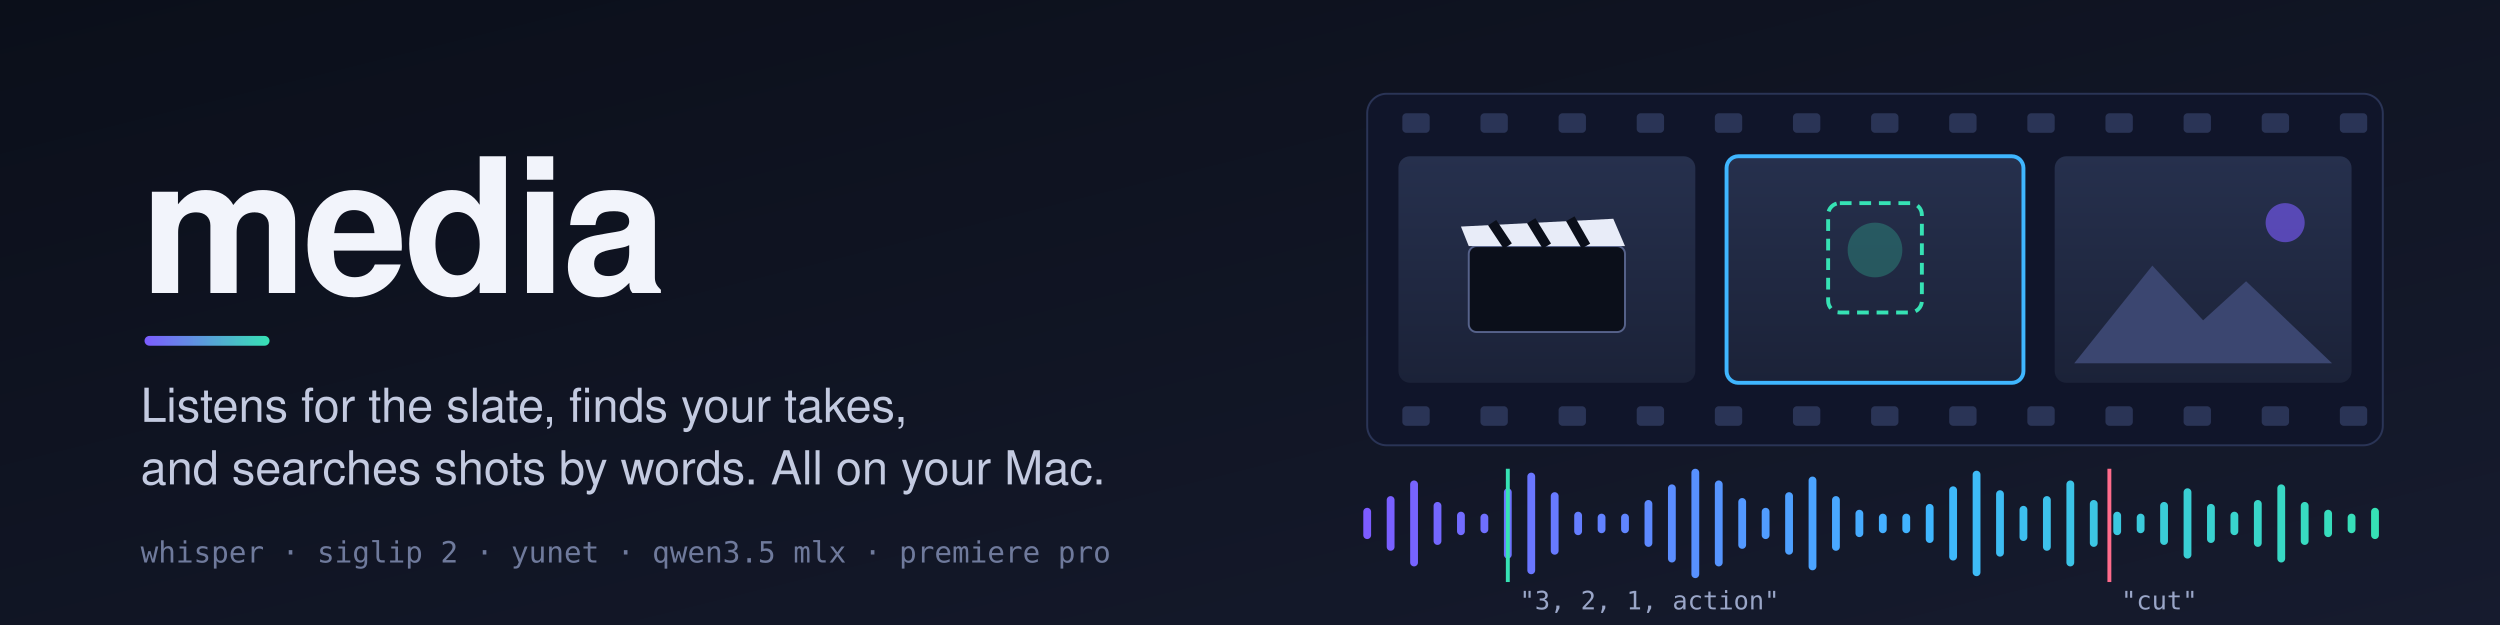
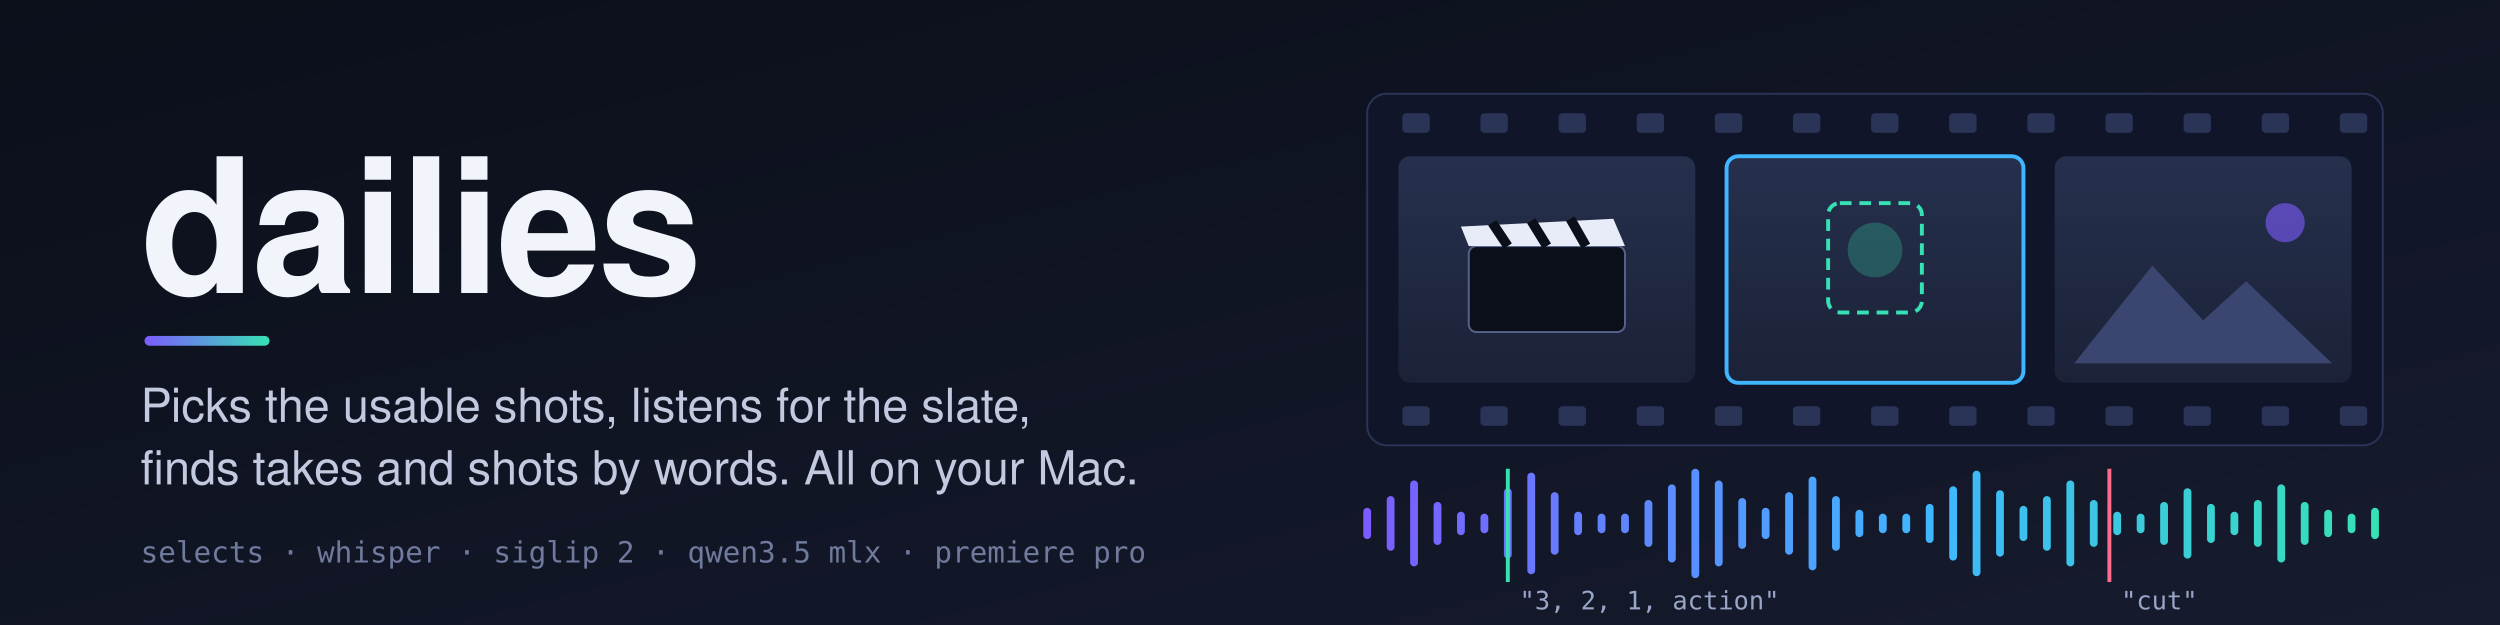
<svg xmlns="http://www.w3.org/2000/svg" width="1280" height="320" viewBox="0 0 1280 320" role="img" aria-labelledby="t d">
  <defs>
    <linearGradient id="bg" x1="0" y1="0" x2="1" y2="1">
      <stop offset="0" stop-color="#0b0f1a" />
      <stop offset="1" stop-color="#161b2e" />
    </linearGradient>
    <linearGradient id="wave" gradientUnits="userSpaceOnUse" x1="0" y1="0" x2="520" y2="0">
      <stop offset="0" stop-color="#7c5cff" />
      <stop offset="0.55" stop-color="#3fb6ff" />
      <stop offset="1" stop-color="#36e2b4" />
    </linearGradient>
    <linearGradient id="accent" x1="0" y1="0" x2="1" y2="0">
      <stop offset="0" stop-color="#7c5cff" />
      <stop offset="1" stop-color="#36e2b4" />
    </linearGradient>
    <linearGradient id="frame" x1="0" y1="0" x2="0" y2="1">
      <stop offset="0" stop-color="#26304d" />
      <stop offset="1" stop-color="#1b2238" />
    </linearGradient>
  </defs>
  <rect width="1280" height="320" fill="url(#bg)" />
  <g transform="translate(700 48)">
    <rect x="0" y="0" width="520" height="180" rx="10" fill="#10152a" stroke="#2a3456" />
    <g fill="#2a3456">
      <rect x="18" y="10" width="14" height="10" rx="2" />
      <rect x="58" y="10" width="14" height="10" rx="2" />
      <rect x="98" y="10" width="14" height="10" rx="2" />
      <rect x="138" y="10" width="14" height="10" rx="2" />
      <rect x="178" y="10" width="14" height="10" rx="2" />
      <rect x="218" y="10" width="14" height="10" rx="2" />
      <rect x="258" y="10" width="14" height="10" rx="2" />
      <rect x="298" y="10" width="14" height="10" rx="2" />
      <rect x="338" y="10" width="14" height="10" rx="2" />
      <rect x="378" y="10" width="14" height="10" rx="2" />
      <rect x="418" y="10" width="14" height="10" rx="2" />
      <rect x="458" y="10" width="14" height="10" rx="2" />
      <rect x="498" y="10" width="14" height="10" rx="2" />
      <rect x="18" y="160" width="14" height="10" rx="2" />
      <rect x="58" y="160" width="14" height="10" rx="2" />
      <rect x="98" y="160" width="14" height="10" rx="2" />
      <rect x="138" y="160" width="14" height="10" rx="2" />
      <rect x="178" y="160" width="14" height="10" rx="2" />
      <rect x="218" y="160" width="14" height="10" rx="2" />
      <rect x="258" y="160" width="14" height="10" rx="2" />
      <rect x="298" y="160" width="14" height="10" rx="2" />
      <rect x="338" y="160" width="14" height="10" rx="2" />
      <rect x="378" y="160" width="14" height="10" rx="2" />
      <rect x="418" y="160" width="14" height="10" rx="2" />
      <rect x="458" y="160" width="14" height="10" rx="2" />
      <rect x="498" y="160" width="14" height="10" rx="2" />
    </g>
    <rect x="16" y="32" width="152" height="116" rx="6" fill="url(#frame)" />
    <rect x="184" y="32" width="152" height="116" rx="6" fill="url(#frame)" stroke="#3fb6ff" stroke-width="2" />
    <rect x="352" y="32" width="152" height="116" rx="6" fill="url(#frame)" />
    <rect x="236" y="56" width="48" height="56" rx="6" fill="none" stroke="#36e2b4" stroke-width="2" stroke-dasharray="6 4" />
    <circle cx="260" cy="80" r="14" fill="#36e2b4" opacity="0.25" />
    <g transform="translate(52 62)">
      <rect x="0" y="16" width="80" height="44" rx="4" fill="#0b0f1a" stroke="#56628a" />
      <path d="M0 16 L80 16 L74 2 L-4 6 Z" fill="#e8ecf8" />
      <path d="M12 4 L20 16 M32 3 L40 16 M52 2 L60 16" stroke="#0b0f1a" stroke-width="5" />
    </g>
    <path d="M362 138 L402 88 L428 116 L450 96 L494 138 Z" fill="#3b4670" />
    <circle cx="470" cy="66" r="10" fill="#7c5cff" opacity="0.6" />
  </g>
  <g transform="translate(700 268)" stroke="url(#wave)" stroke-width="4" stroke-linecap="round">
    <line x1="0" y1="-6" x2="0" y2="6" />
    <line x1="12" y1="-12" x2="12" y2="12" />
    <line x1="24" y1="-20" x2="24" y2="20" />
    <line x1="36" y1="-9" x2="36" y2="9" />
    <line x1="48" y1="-4" x2="48" y2="4" />
    <line x1="60" y1="-3" x2="60" y2="3" />
    <line x1="72" y1="-16" x2="72" y2="16" />
    <line x1="84" y1="-24" x2="84" y2="24" />
    <line x1="96" y1="-14" x2="96" y2="14" />
    <line x1="108" y1="-4" x2="108" y2="4" />
    <line x1="120" y1="-3" x2="120" y2="3" />
    <line x1="132" y1="-3" x2="132" y2="3" />
    <line x1="144" y1="-10" x2="144" y2="10" />
    <line x1="156" y1="-18" x2="156" y2="18" />
    <line x1="168" y1="-26" x2="168" y2="26" />
    <line x1="180" y1="-20" x2="180" y2="20" />
    <line x1="192" y1="-11" x2="192" y2="11" />
    <line x1="204" y1="-6" x2="204" y2="6" />
    <line x1="216" y1="-14" x2="216" y2="14" />
    <line x1="228" y1="-22" x2="228" y2="22" />
    <line x1="240" y1="-12" x2="240" y2="12" />
    <line x1="252" y1="-5" x2="252" y2="5" />
    <line x1="264" y1="-3" x2="264" y2="3" />
    <line x1="276" y1="-3" x2="276" y2="3" />
    <line x1="288" y1="-8" x2="288" y2="8" />
    <line x1="300" y1="-17" x2="300" y2="17" />
    <line x1="312" y1="-25" x2="312" y2="25" />
    <line x1="324" y1="-15" x2="324" y2="15" />
    <line x1="336" y1="-7" x2="336" y2="7" />
    <line x1="348" y1="-12" x2="348" y2="12" />
    <line x1="360" y1="-20" x2="360" y2="20" />
    <line x1="372" y1="-10" x2="372" y2="10" />
    <line x1="384" y1="-4" x2="384" y2="4" />
    <line x1="396" y1="-3" x2="396" y2="3" />
    <line x1="408" y1="-9" x2="408" y2="9" />
    <line x1="420" y1="-16" x2="420" y2="16" />
    <line x1="432" y1="-8" x2="432" y2="8" />
    <line x1="444" y1="-4" x2="444" y2="4" />
    <line x1="456" y1="-10" x2="456" y2="10" />
    <line x1="468" y1="-18" x2="468" y2="18" />
    <line x1="480" y1="-9" x2="480" y2="9" />
    <line x1="492" y1="-5" x2="492" y2="5" />
    <line x1="504" y1="-3" x2="504" y2="3" />
    <line x1="516" y1="-6" x2="516" y2="6" />
  </g>
  <g font-family="ui-monospace, SFMono-Regular, Menlo, Consolas, monospace" font-size="13" fill="#9aa6c8">
    <line x1="772" y1="240" x2="772" y2="298" stroke="#36e2b4" stroke-width="2" />
    <text x="778" y="312">"3, 2, 1, action"</text>
    <line x1="1080" y1="240" x2="1080" y2="298" stroke="#ff6b8b" stroke-width="2" />
    <text x="1086" y="312">"cut"</text>
  </g>
  <g font-family="-apple-system, BlinkMacSystemFont, 'Segoe UI', Helvetica, Arial, sans-serif">
-     <text x="72" y="150" font-size="96" font-weight="800" fill="#f2f4fb" letter-spacing="-2">media</text>
+     <text x="72" y="150" font-size="96" font-weight="800" fill="#f2f4fb" letter-spacing="-2">dailies</text>
    <rect x="74" y="172" width="64" height="5" rx="2.5" fill="url(#accent)" />
-     <text x="72" y="216" font-size="24" fill="#c3cae0">Listens for the slate, finds your takes,</text>
-     <text x="72" y="248" font-size="24" fill="#c3cae0">and searches shots by words. All on your Mac.</text>
-     <text x="72" y="288" font-size="15" fill="#6f7a9c" font-family="ui-monospace, SFMono-Regular, Menlo, Consolas, monospace">whisper · siglip 2 · yunet · qwen3.5 mlx · premiere pro</text>
+     <text x="72" y="216" font-size="24" fill="#c3cae0">Picks the usable shots, listens for the slate,</text>
+     <text x="72" y="248" font-size="24" fill="#c3cae0">finds takes and shots by words. All on your Mac.</text>
+     <text x="72" y="288" font-size="15" fill="#6f7a9c" font-family="ui-monospace, SFMono-Regular, Menlo, Consolas, monospace">selects · whisper · siglip 2 · qwen3.5 mlx · premiere pro</text>
  </g>
</svg>
